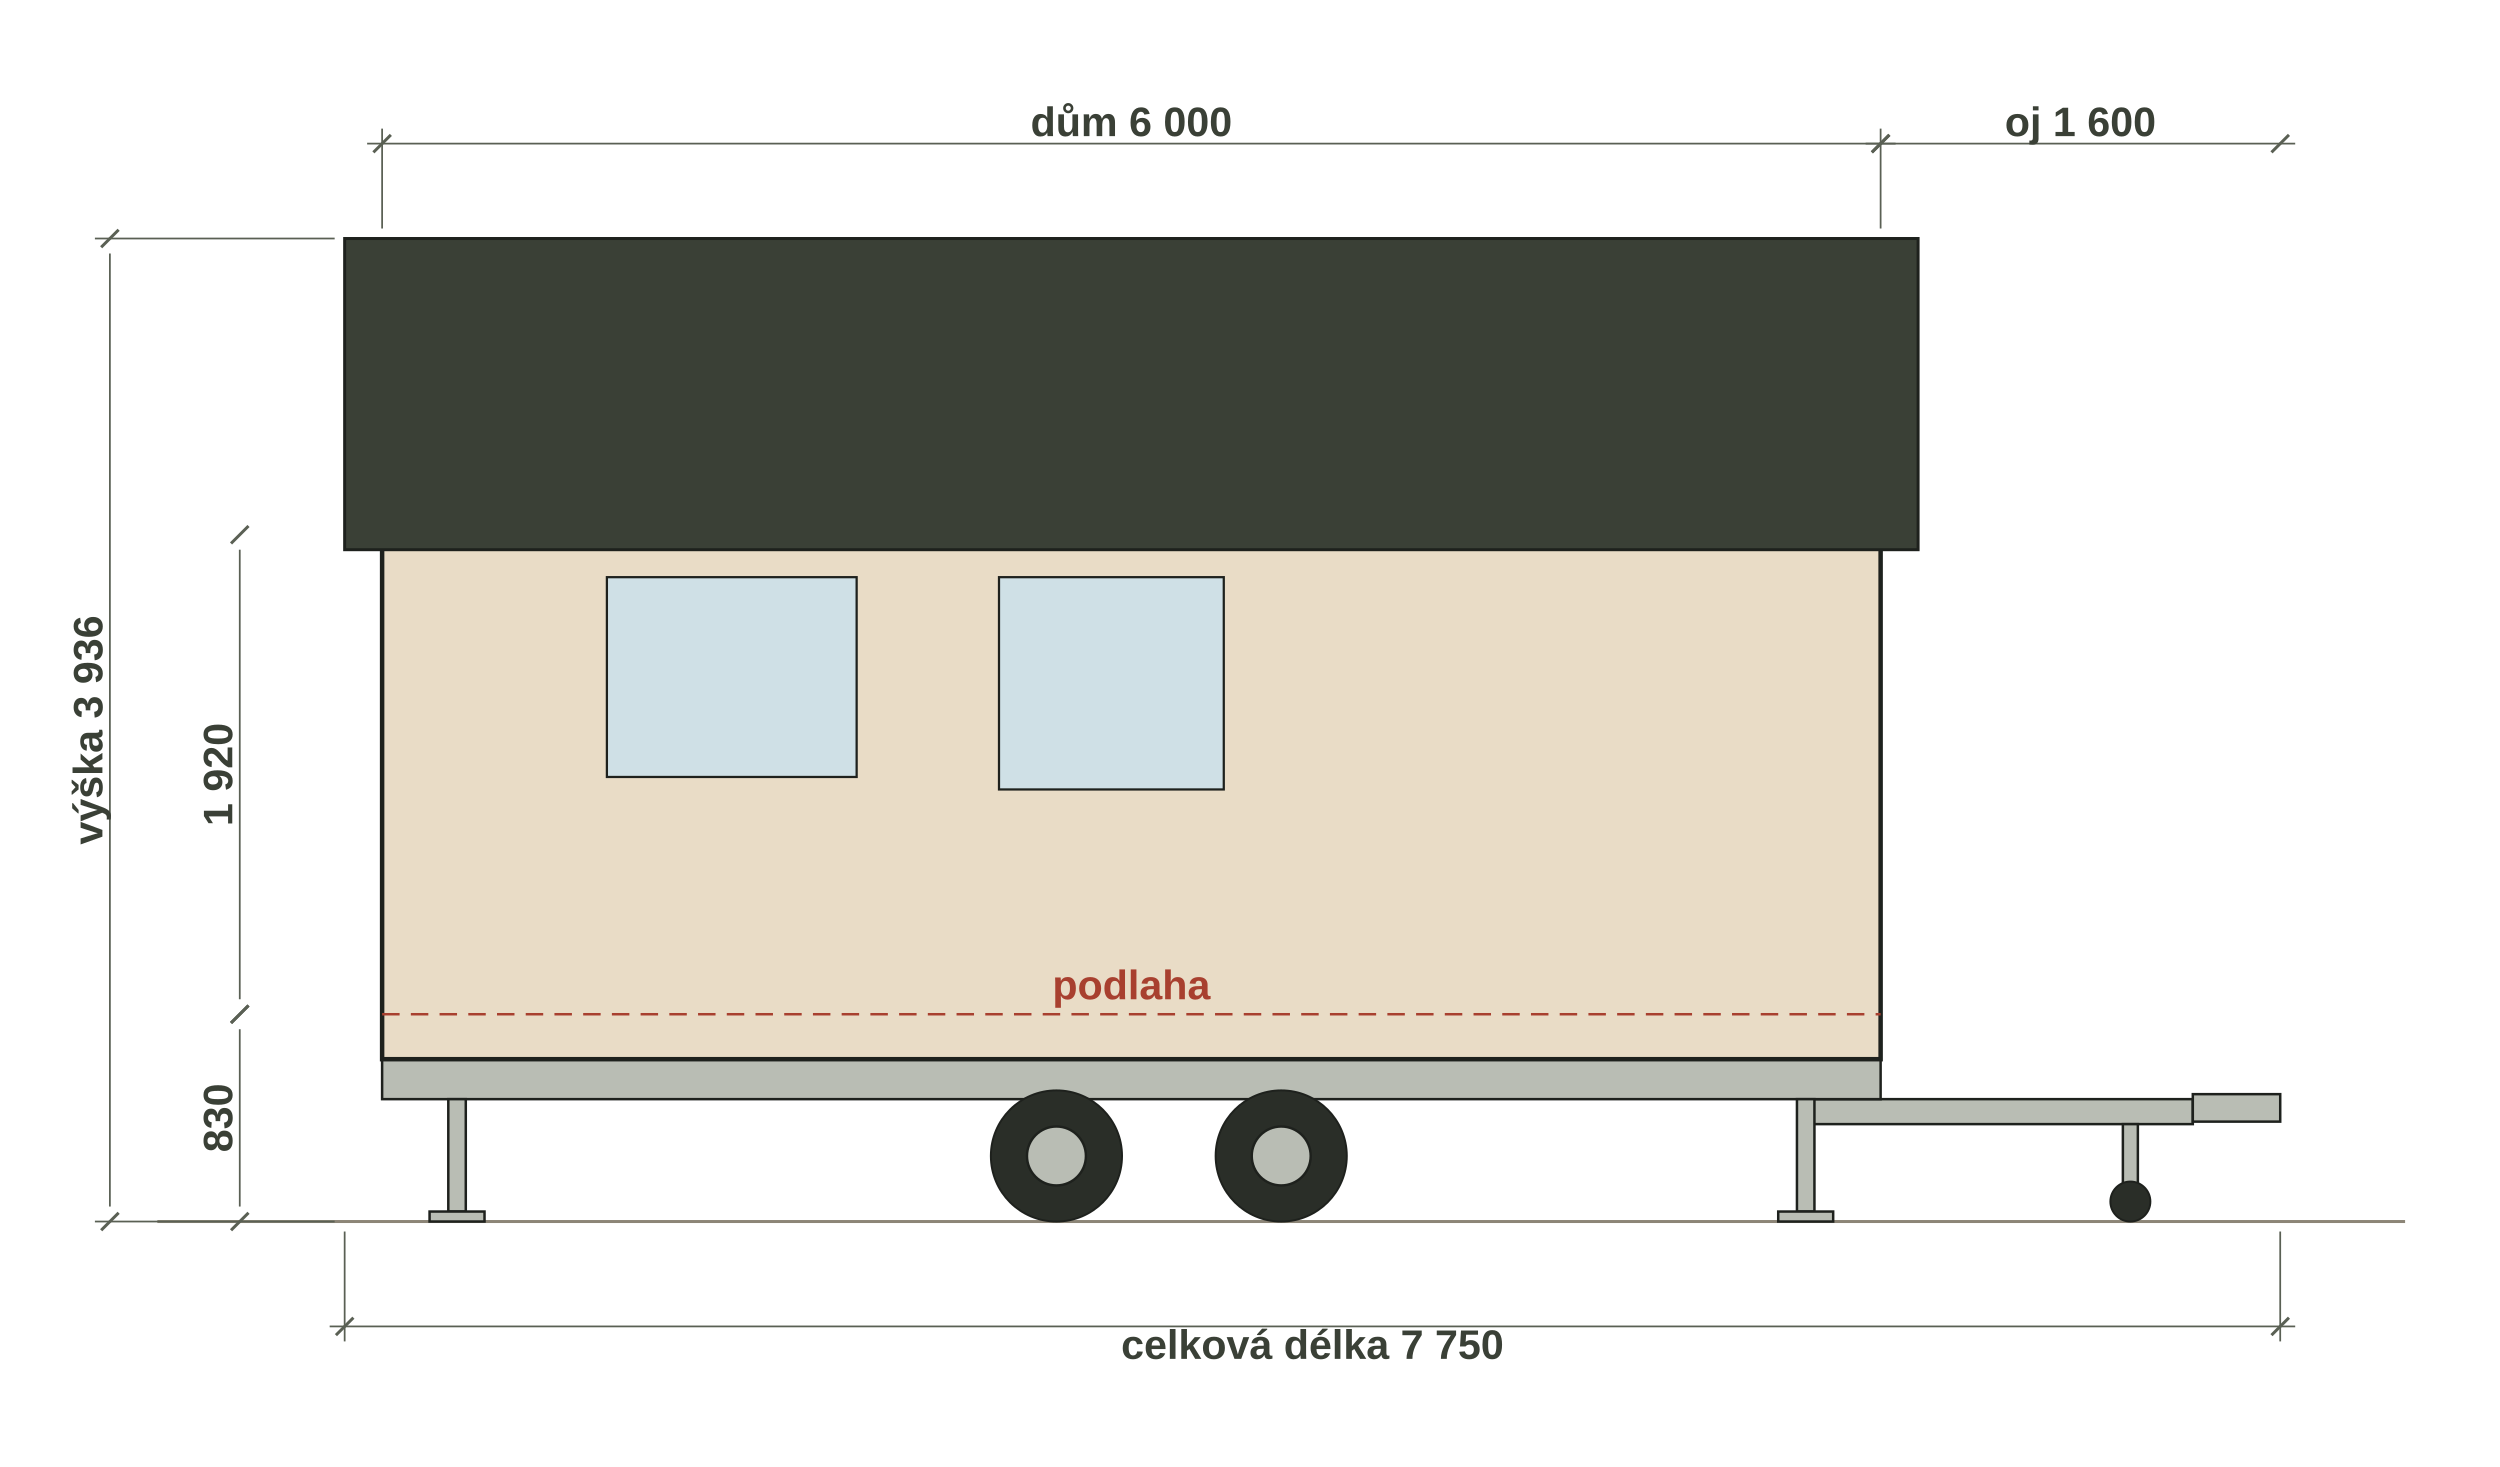
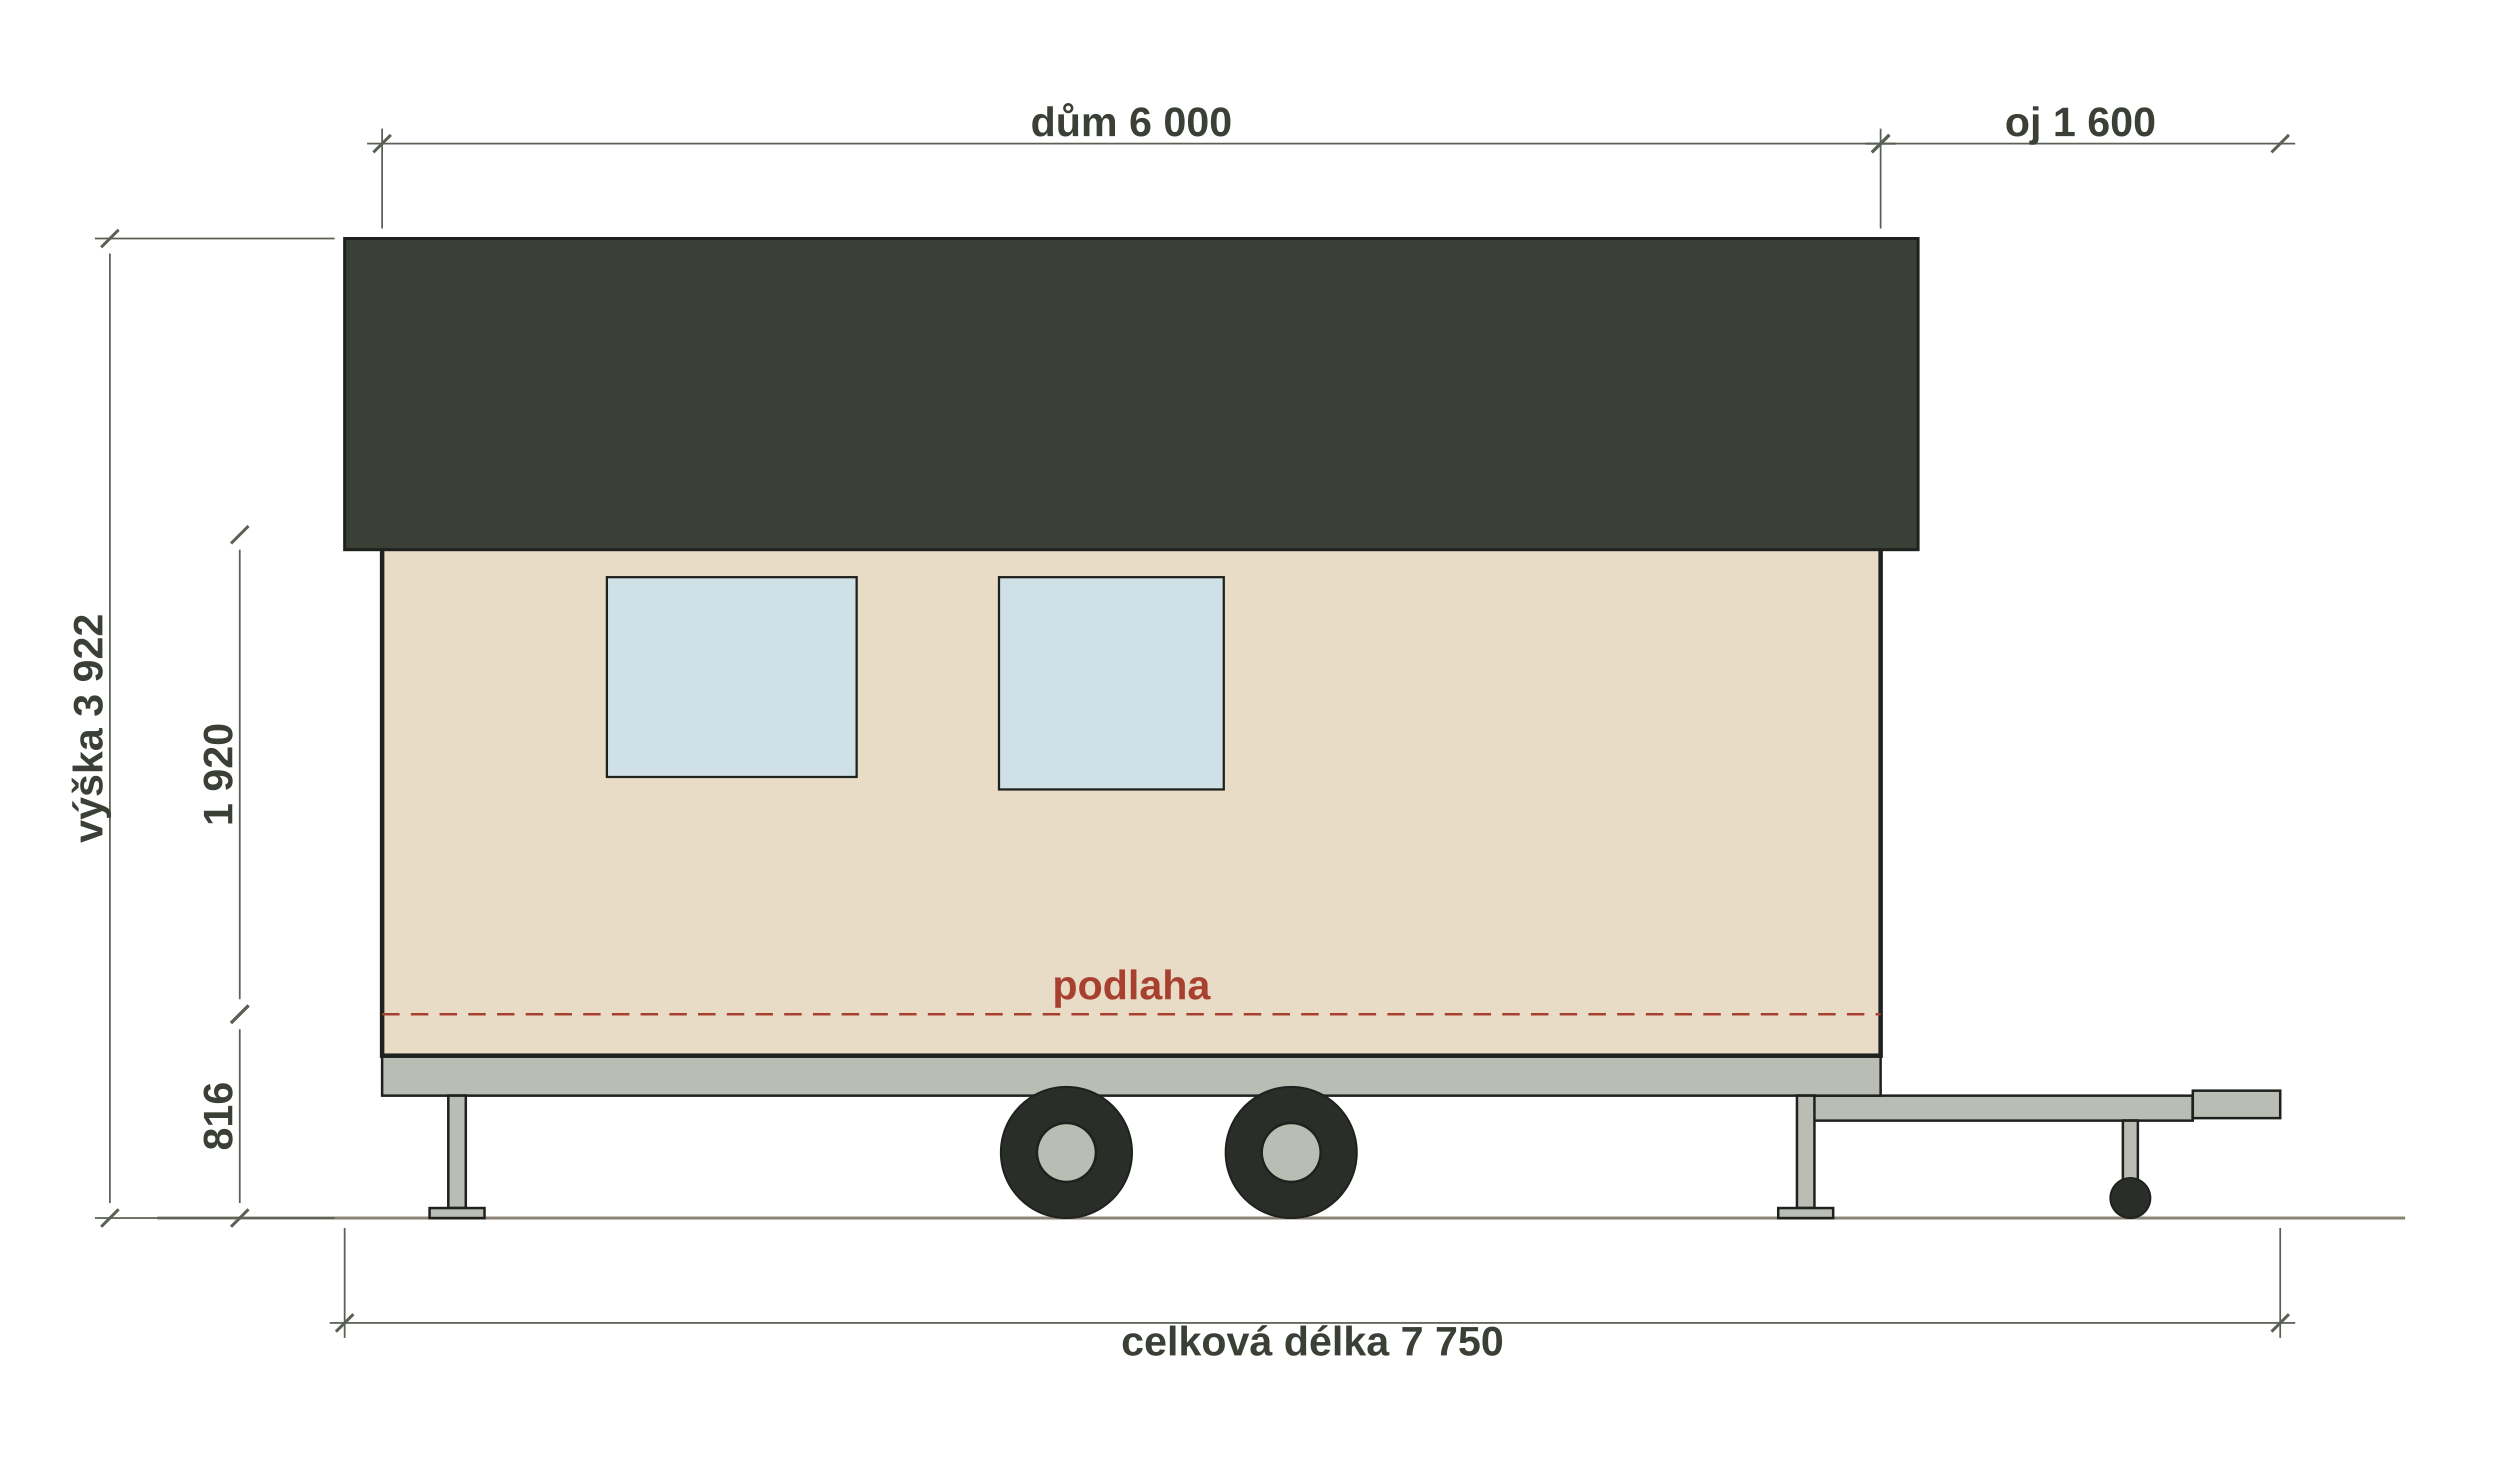
- <svg xmlns="http://www.w3.org/2000/svg" viewBox="-1530 -4891 10010 5870.5" class="dwg" style="background:#FBF8F2" role="img" aria-label="">
+ <svg xmlns="http://www.w3.org/2000/svg" viewBox="-1530 -4877 10010 5856.5" class="dwg" style="background:#FBF8F2" role="img" aria-label="">
  <style>
.ln{fill:none;stroke:#1E211D;stroke-width:22;stroke-linejoin:round}.thin{fill:none;stroke:#1E211D;stroke-width:9}
.wall{fill:#3A4036;stroke:#1E211D;stroke-width:8}.body{fill:#E9DCC6;stroke:#1E211D;stroke-width:18}
.roof{fill:#3A4036;stroke:#1E211D;stroke-width:12}.steel{fill:#B9BDB4;stroke:#1E211D;stroke-width:10}
.wheel{fill:#2A2E28;stroke:#1E211D;stroke-width:8}.glass{fill:#CFE0E6;stroke:#1E211D;stroke-width:9}
.fur{fill:#F6F1E8;stroke:#8C8577;stroke-width:8}.room{fill:#FBF8F2}
.dim,.tick{fill:none;stroke:#5A6054;stroke-width:7}.tick{stroke-width:12}.grd{fill:none;stroke:#8C8577;stroke-width:12}
.hl{fill:none;stroke:#A8402F;stroke-width:10;stroke-dasharray:70 45}
text{font-family:Manrope,Arial,sans-serif;fill:#1E211D}.td{fill:#3A4036;font-weight:600}.tl{font-weight:700}
.tm{fill:#5A6054}.tr{fill:#A8402F;font-weight:700}
</style>
  <line class="grd" x1="-900" y1="0" x2="8100" y2="0" />
  <polygon class="steel" points="5700,-490 7250,-490 7250,-390 5700,-390" />
  <rect class="steel" x="7250" y="-510" width="350" height="110" />
  <rect class="steel" x="6970" y="-390" width="60" height="270" />
  <circle class="wheel" cx="7000" cy="-80" r="80" />
  <rect class="steel" x="0" y="-650" width="6000" height="160" />
  <rect class="steel" x="265" y="-490" width="70" height="450" />
  <rect class="steel" x="190" y="-40" width="220" height="40" />
  <rect class="steel" x="5665" y="-490" width="70" height="450" />
  <rect class="steel" x="5590" y="-40" width="220" height="40" />
-   <circle class="wheel" cx="2700" cy="-262.5" r="262.5" />
-   <circle class="steel" cx="2700" cy="-262.5" r="118.1" />
-   <circle class="wheel" cx="3600" cy="-262.5" r="262.5" />
-   <circle class="steel" cx="3600" cy="-262.5" r="118.1" />
-   <rect class="body" x="0" y="-2750" width="6000" height="2100" />
-   <polygon class="roof" points="-150,-2690 6150,-2690 6150,-3936 -150,-3936" />
-   <rect class="glass" x="900" y="-2580" width="1000" height="800" />
-   <rect class="glass" x="2470" y="-2580" width="900" height="850" />
-   <line class="hl" x1="0" y1="-830" x2="6000" y2="-830" />
-   <text class="tr" x="3000" y="-890" font-size="165" text-anchor="middle">podlaha</text>
+   <circle class="wheel" cx="2740" cy="-262.5" r="262.5" />
+   <circle class="steel" cx="2740" cy="-262.5" r="118.1" />
+   <circle class="wheel" cx="3640" cy="-262.5" r="262.5" />
+   <circle class="steel" cx="3640" cy="-262.5" r="118.1" />
+   <rect class="body" x="0" y="-2736" width="6000" height="2086" />
+   <polygon class="roof" points="-150,-2676 6150,-2676 6150,-3922 -150,-3922" />
+   <rect class="glass" x="900" y="-2566" width="1000" height="800" />
+   <rect class="glass" x="2470" y="-2566" width="900" height="850" />
+   <line class="hl" x1="0" y1="-816" x2="6000" y2="-816" />
+   <text class="tr" x="3000" y="-876" font-size="165" text-anchor="middle">podlaha</text>
  <line class="dim" x1="-150" y1="40" x2="-150" y2="480" />
  <line class="dim" x1="7600" y1="40" x2="7600" y2="480" />
  <line class="dim" x1="-210" y1="420" x2="7660" y2="420" />
  <line class="tick" x1="-185" y1="455" x2="-115" y2="385" />
  <line class="tick" x1="7565" y1="455" x2="7635" y2="385" />
  <text class="td" x="3725" y="550" font-size="165" text-anchor="middle">celková délka 7 750</text>
-   <line class="dim" x1="0" y1="-3976" x2="0" y2="-4376" />
-   <line class="dim" x1="6000" y1="-3976" x2="6000" y2="-4376" />
-   <line class="dim" x1="-60" y1="-4316" x2="6060" y2="-4316" />
-   <line class="tick" x1="-35" y1="-4281" x2="35" y2="-4351" />
-   <line class="tick" x1="5965" y1="-4281" x2="6035" y2="-4351" />
-   <text class="td" x="3000" y="-4346" font-size="165" text-anchor="middle">dům 6 000</text>
-   <line class="dim" x1="5940" y1="-4316" x2="7660" y2="-4316" />
-   <line class="tick" x1="5965" y1="-4281" x2="6035" y2="-4351" />
-   <line class="tick" x1="7565" y1="-4281" x2="7635" y2="-4351" />
-   <text class="td" x="6800" y="-4346" font-size="165" text-anchor="middle">oj 1 600</text>
+   <line class="dim" x1="0" y1="-3962" x2="0" y2="-4362" />
+   <line class="dim" x1="6000" y1="-3962" x2="6000" y2="-4362" />
+   <line class="dim" x1="-60" y1="-4302" x2="6060" y2="-4302" />
+   <line class="tick" x1="-35" y1="-4267" x2="35" y2="-4337" />
+   <line class="tick" x1="5965" y1="-4267" x2="6035" y2="-4337" />
+   <text class="td" x="3000" y="-4332" font-size="165" text-anchor="middle">dům 6 000</text>
+   <line class="dim" x1="5940" y1="-4302" x2="7660" y2="-4302" />
+   <line class="tick" x1="5965" y1="-4267" x2="6035" y2="-4337" />
+   <line class="tick" x1="7565" y1="-4267" x2="7635" y2="-4337" />
+   <text class="td" x="6800" y="-4332" font-size="165" text-anchor="middle">oj 1 600</text>
  <line class="dim" x1="-190" y1="0" x2="-1150" y2="0" />
-   <line class="dim" x1="-190" y1="-3936" x2="-1150" y2="-3936" />
-   <line class="dim" x1="-1090" y1="-60" x2="-1090" y2="-3876" />
+   <line class="dim" x1="-190" y1="-3922" x2="-1150" y2="-3922" />
+   <line class="dim" x1="-1090" y1="-60" x2="-1090" y2="-3862" />
  <line class="tick" x1="-1125" y1="35" x2="-1055" y2="-35" />
-   <line class="tick" x1="-1125" y1="-3901" x2="-1055" y2="-3971" />
-   <text class="td" x="-1120" y="-1968" font-size="165" text-anchor="middle" transform="rotate(-90 -1120 -1968)">výška 3 936</text>
-   <line class="dim" x1="-570" y1="-60" x2="-570" y2="-770" />
+   <line class="tick" x1="-1125" y1="-3887" x2="-1055" y2="-3957" />
+   <text class="td" x="-1120" y="-1961" font-size="165" text-anchor="middle" transform="rotate(-90 -1120 -1961)">výška 3 922</text>
+   <line class="dim" x1="-570" y1="-60" x2="-570" y2="-756" />
  <line class="tick" x1="-605" y1="35" x2="-535" y2="-35" />
-   <line class="tick" x1="-605" y1="-795" x2="-535" y2="-865" />
-   <text class="td" x="-600" y="-415" font-size="165" text-anchor="middle" transform="rotate(-90 -600 -415)">830</text>
-   <line class="dim" x1="-570" y1="-890" x2="-570" y2="-2690" />
-   <line class="tick" x1="-605" y1="-795" x2="-535" y2="-865" />
-   <line class="tick" x1="-605" y1="-2715" x2="-535" y2="-2785" />
-   <text class="td" x="-600" y="-1790" font-size="165" text-anchor="middle" transform="rotate(-90 -600 -1790)">1 920</text>
+   <line class="tick" x1="-605" y1="-781" x2="-535" y2="-851" />
+   <text class="td" x="-600" y="-408" font-size="165" text-anchor="middle" transform="rotate(-90 -600 -408)">816</text>
+   <line class="dim" x1="-570" y1="-876" x2="-570" y2="-2676" />
+   <line class="tick" x1="-605" y1="-781" x2="-535" y2="-851" />
+   <line class="tick" x1="-605" y1="-2701" x2="-535" y2="-2771" />
+   <text class="td" x="-600" y="-1776" font-size="165" text-anchor="middle" transform="rotate(-90 -600 -1776)">1 920</text>
</svg>
